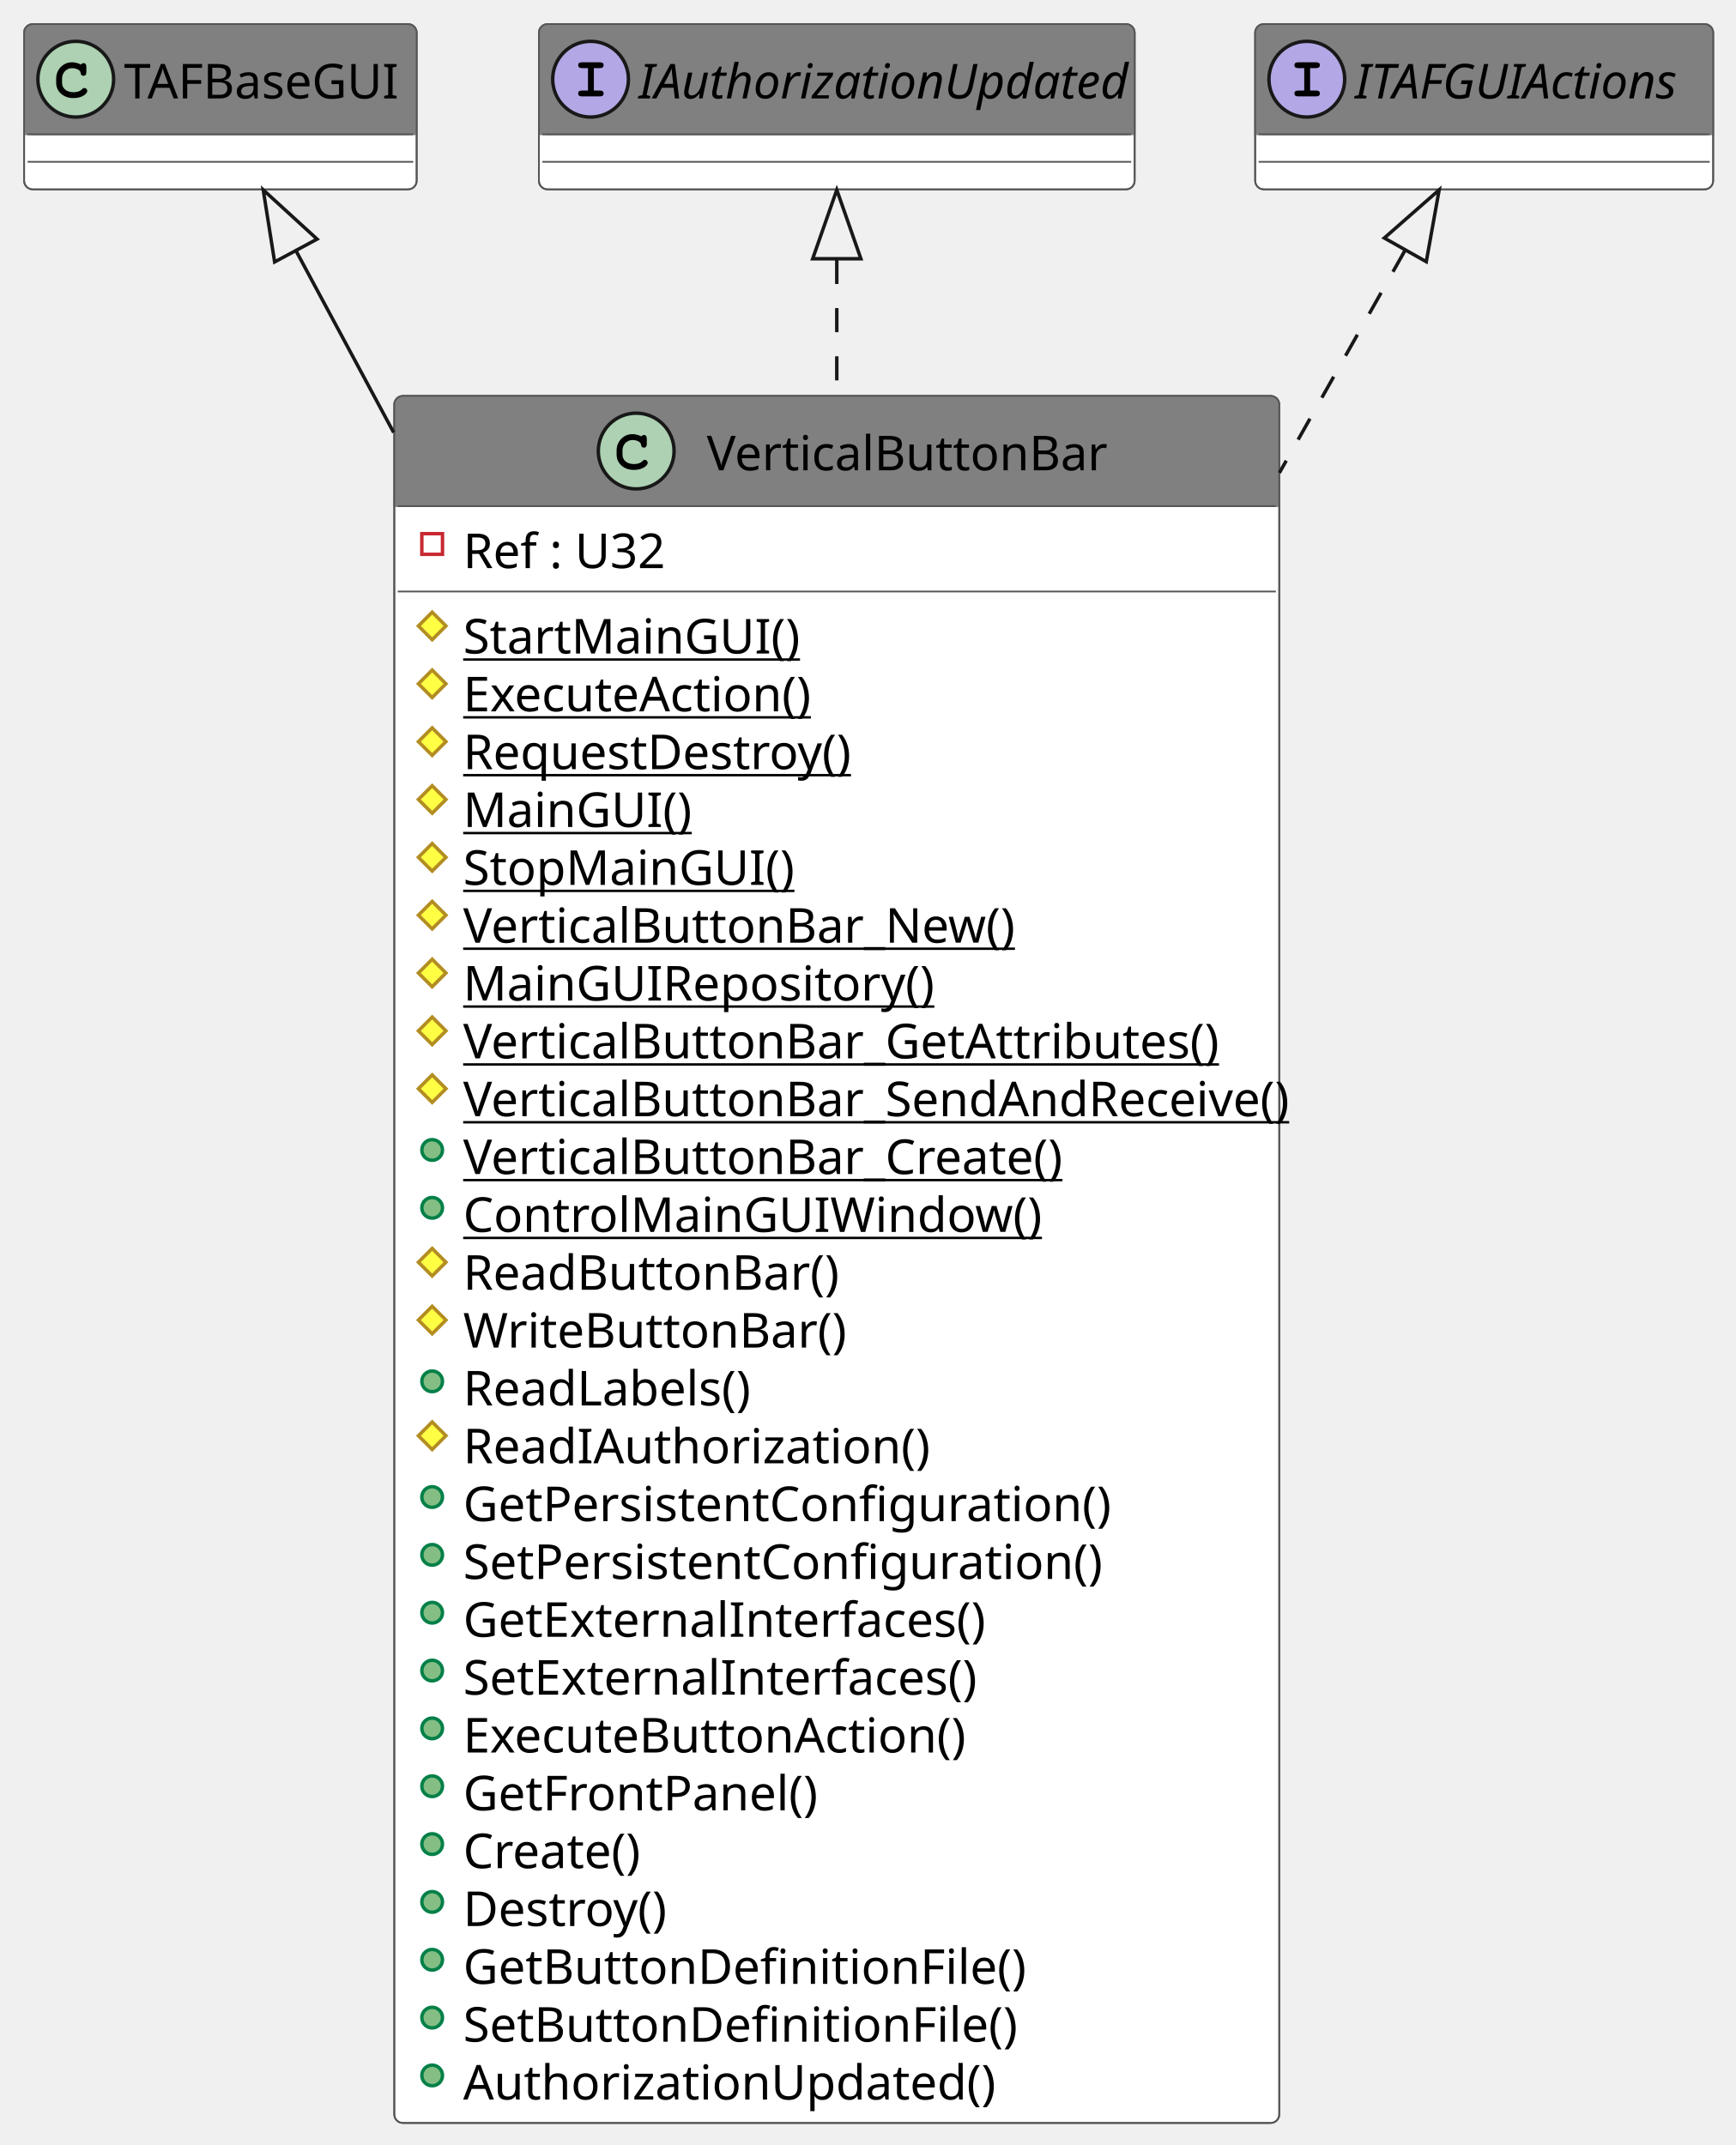
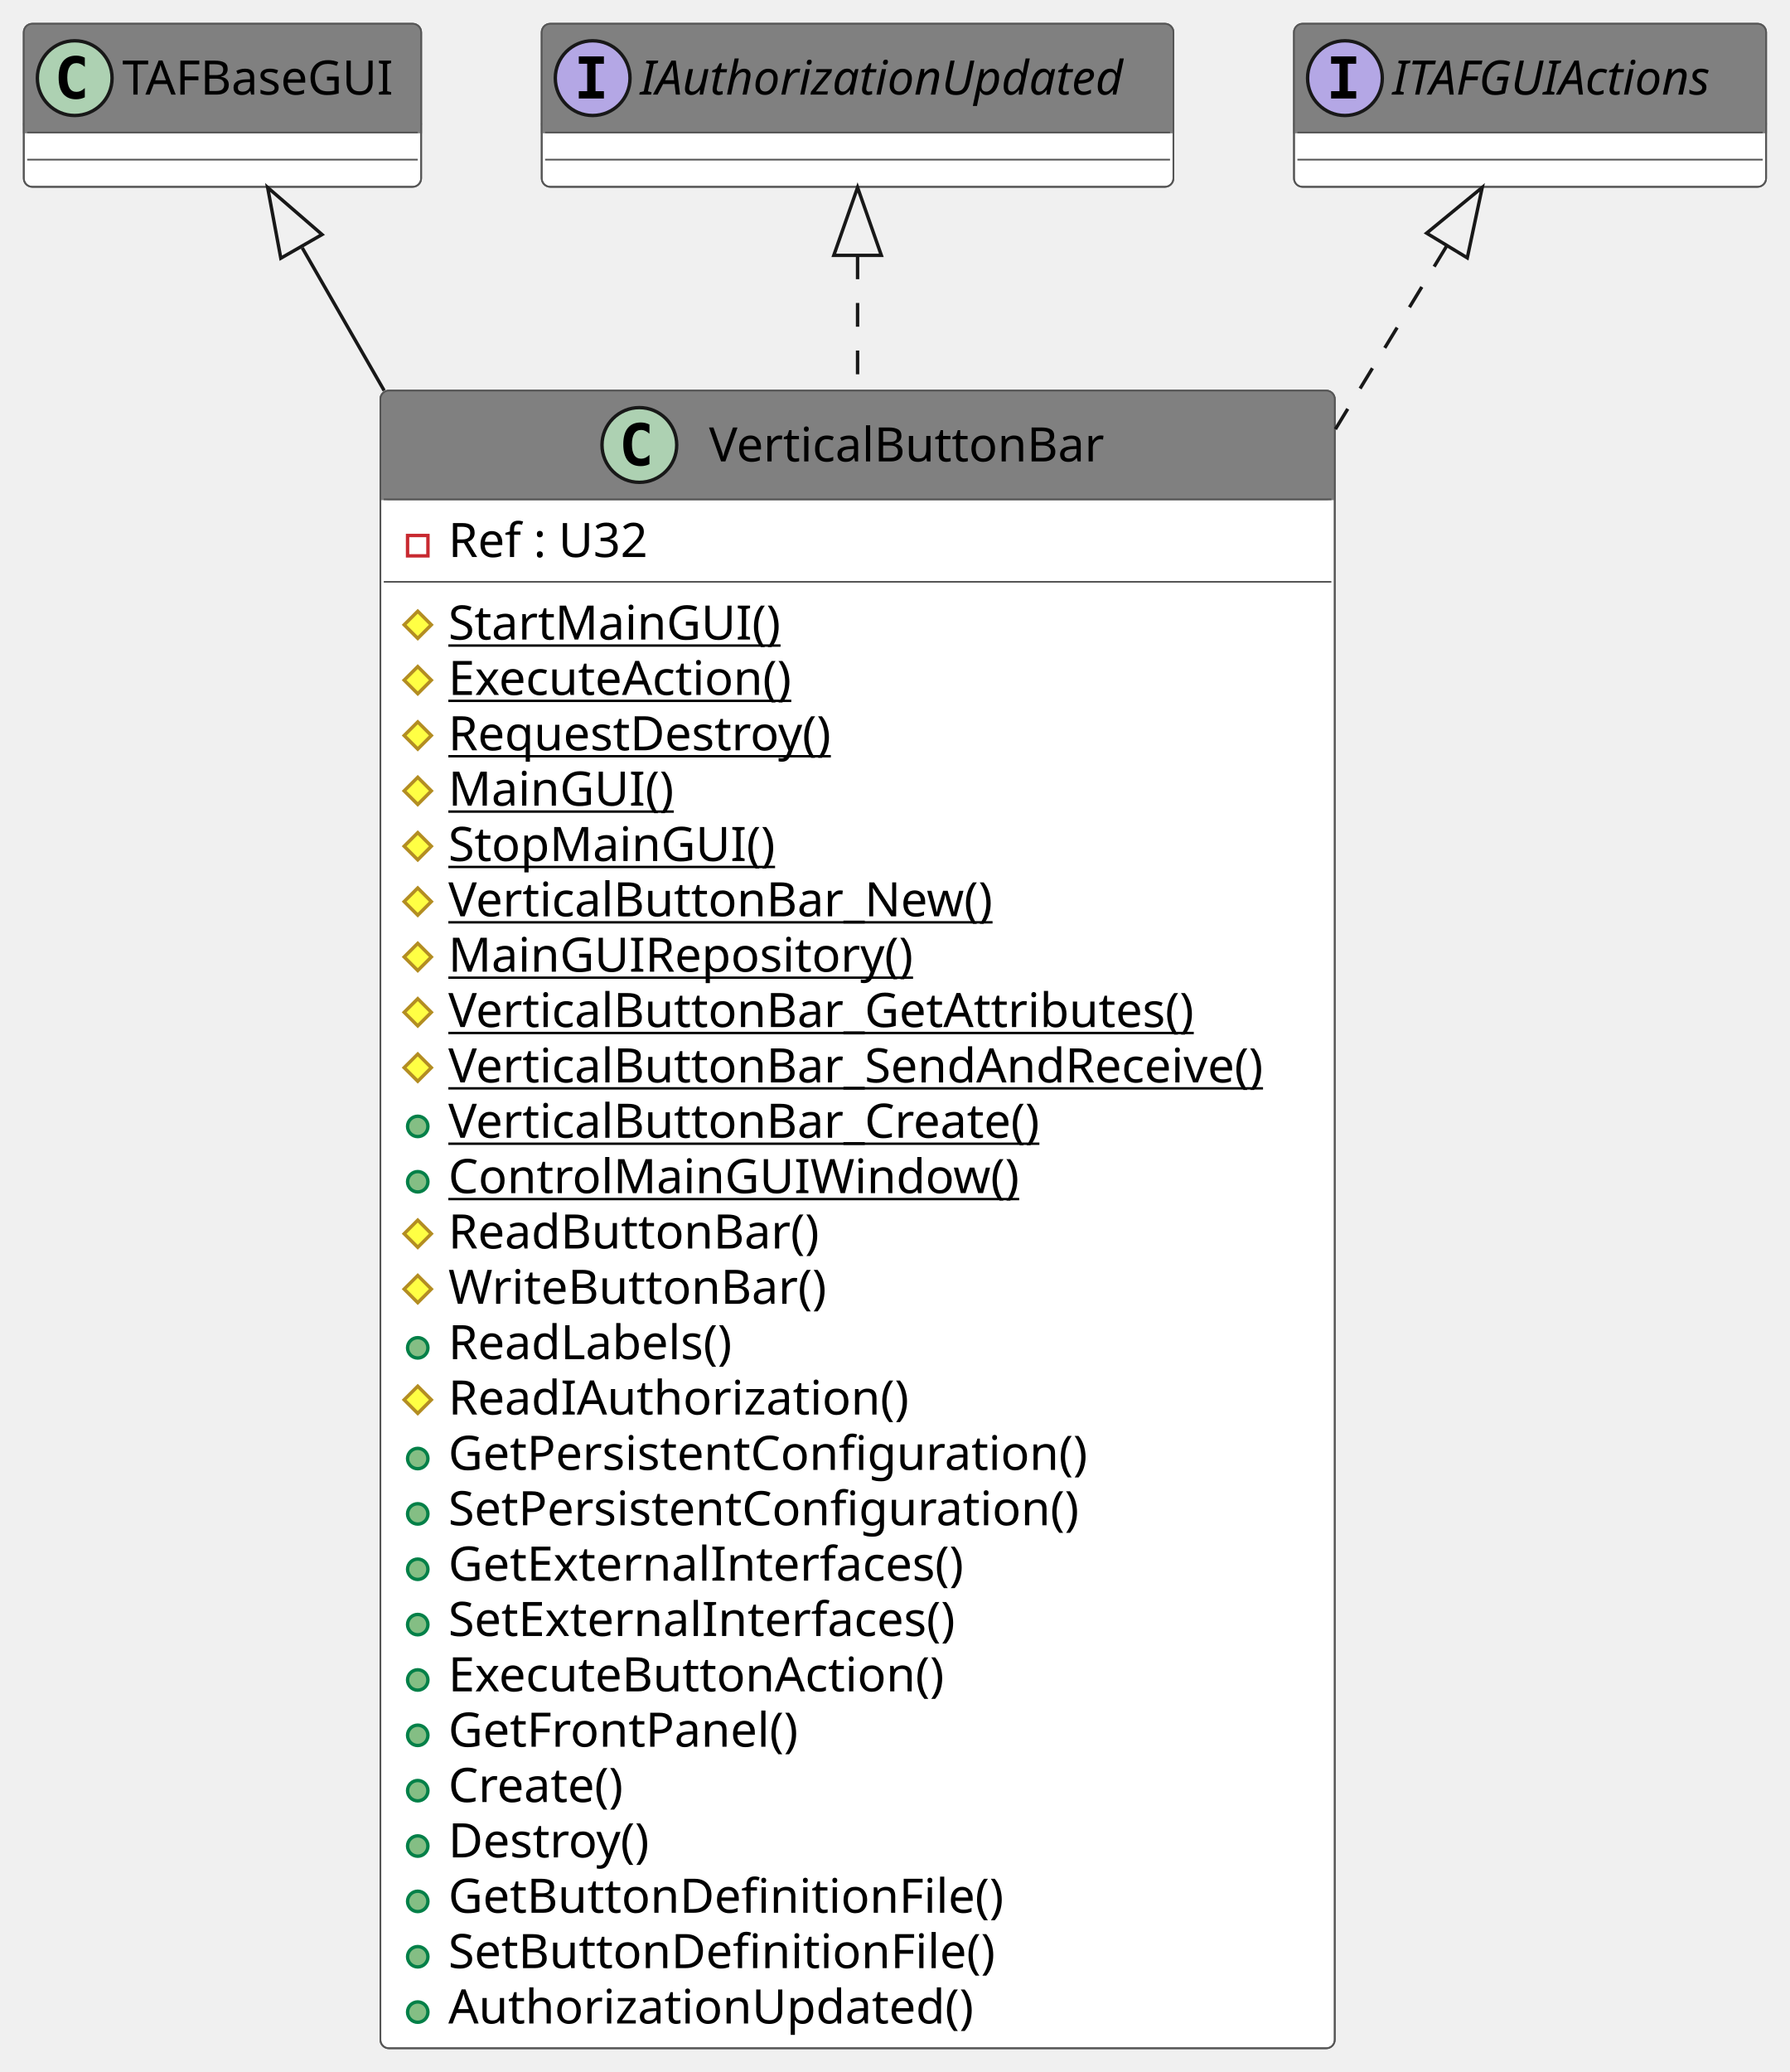
- <svg xmlns="http://www.w3.org/2000/svg" contentStyleType="text/css" height="623px" preserveAspectRatio="none" style="width:504px;height:623px;background:#FFFFFF;" version="1.1" viewBox="0 0 504 623" width="504px" zoomAndPan="magnify">
+ <svg xmlns="http://www.w3.org/2000/svg" contentStyleType="text/css" height="610px" preserveAspectRatio="none" style="width:527px;height:610px;background:#FFFFFF;" version="1.1" viewBox="0 0 527 610" width="527px" zoomAndPan="magnify">
  <defs />
  <g>
    <g id="elem_VerticalButtonBar">
-       <rect codeLine="8" fill="#FFFFFF" height="501.598" id="VerticalButtonBar" rx="2.5" ry="2.5" style="stroke:#555555;stroke-width:0.5;" width="257" x="114.5" y="115" />
-       <rect fill="#808080" height="32" rx="2.5" ry="2.5" style="stroke:#808080;stroke-width:0.5;" width="257" x="114.5" y="115" />
-       <rect fill="#808080" height="2.5" style="stroke:#808080;stroke-width:0.5;" width="257" x="114.5" y="144.5" />
-       <rect codeLine="8" fill="none" height="501.598" id="VerticalButtonBar" rx="2.5" ry="2.5" style="stroke:#555555;stroke-width:0.5;" width="257" x="114.5" y="115" />
-       <ellipse cx="184.75" cy="131" fill="#ADD1B2" rx="11" ry="11" style="stroke:#181818;stroke-width:1.0;" />
-       <path d="M184.109,134.781 Q184.906,134.781 185.469,134.594 Q186.047,134.391 186.281,134.172 Q186.531,133.938 186.766,133.75 Q187.016,133.547 187.234,133.547 Q187.578,133.547 187.828,133.812 Q188.094,134.062 188.094,134.391 Q188.094,135.125 186.922,135.812 Q185.766,136.484 184.062,136.484 Q181.906,136.484 180.484,135.219 Q179.062,133.953 179.062,132.016 L179.062,130.891 Q179.062,128.859 180.391,127.484 Q181.719,126.094 183.688,126.094 Q184.875,126.094 186.094,126.672 L186.266,126.75 Q186.562,126.344 186.984,126.344 Q187.469,126.344 187.641,126.641 Q187.828,126.922 187.828,127.469 L187.828,128.891 Q187.828,130.016 186.984,130.016 Q186.672,130.016 186.469,129.844 Q186.281,129.672 186.234,129.531 Q186.203,129.375 186.156,129.109 Q186.047,128.594 185.531,128.281 Q185.016,127.969 184.562,127.891 Q184.125,127.797 183.75,127.797 Q182.469,127.797 181.609,128.672 Q180.766,129.547 180.766,130.891 L180.766,131.984 Q180.766,133.266 181.672,134.031 Q182.578,134.781 184.109,134.781 Z " fill="#000000" />
-       <text fill="#000000" font-family="sans-serif" font-size="14" lengthAdjust="spacing" textLength="108" x="205.25" y="136.6">VerticalButtonBar</text>
-       <line style="stroke:#555555;stroke-width:0.5;" x1="115.5" x2="370.5" y1="147" y2="147" />
-       <rect fill="none" height="6" style="stroke:#C82930;stroke-width:1.0;" width="6" x="122.5" y="155" />
-       <text fill="#000000" font-family="sans-serif" font-size="14" lengthAdjust="spacing" textLength="59" x="134.5" y="165">Ref : U32</text>
-       <line style="stroke:#555555;stroke-width:0.5;" x1="115.5" x2="370.5" y1="171.8" y2="171.8" />
-       <polygon fill="#FFFF44" points="125.5,177.8,129.5,181.8,125.5,185.8,121.5,181.8" style="stroke:#B38D22;stroke-width:1.0;" />
-       <text fill="#000000" font-family="sans-serif" font-size="14" lengthAdjust="spacing" text-decoration="underline" textLength="96" x="134.5" y="189.8">StartMainGUI()</text>
-       <polygon fill="#FFFF44" points="125.5,194.6,129.5,198.6,125.5,202.6,121.5,198.6" style="stroke:#B38D22;stroke-width:1.0;" />
-       <text fill="#000000" font-family="sans-serif" font-size="14" lengthAdjust="spacing" text-decoration="underline" textLength="97" x="134.5" y="206.6">ExecuteAction()</text>
-       <polygon fill="#FFFF44" points="125.5,211.4,129.5,215.4,125.5,219.4,121.5,215.4" style="stroke:#B38D22;stroke-width:1.0;" />
-       <text fill="#000000" font-family="sans-serif" font-size="14" lengthAdjust="spacing" text-decoration="underline" textLength="108" x="134.5" y="223.4">RequestDestroy()</text>
-       <polygon fill="#FFFF44" points="125.5,228.2,129.5,232.2,125.5,236.2,121.5,232.2" style="stroke:#B38D22;stroke-width:1.0;" />
-       <text fill="#000000" font-family="sans-serif" font-size="14" lengthAdjust="spacing" text-decoration="underline" textLength="66" x="134.5" y="240.2">MainGUI()</text>
-       <polygon fill="#FFFF44" points="125.5,245,129.5,249,125.5,253,121.5,249" style="stroke:#B38D22;stroke-width:1.0;" />
-       <text fill="#000000" font-family="sans-serif" font-size="14" lengthAdjust="spacing" text-decoration="underline" textLength="94" x="134.5" y="257">StopMainGUI()</text>
-       <polygon fill="#FFFF44" points="125.5,261.8,129.5,265.8,125.5,269.8,121.5,265.8" style="stroke:#B38D22;stroke-width:1.0;" />
-       <text fill="#000000" font-family="sans-serif" font-size="14" lengthAdjust="spacing" text-decoration="underline" textLength="153" x="134.5" y="273.8">VerticalButtonBar_New()</text>
-       <polygon fill="#FFFF44" points="125.5,278.599,129.5,282.599,125.5,286.599,121.5,282.599" style="stroke:#B38D22;stroke-width:1.0;" />
-       <text fill="#000000" font-family="sans-serif" font-size="14" lengthAdjust="spacing" text-decoration="underline" textLength="131" x="134.5" y="290.599">MainGUIRepository()</text>
-       <polygon fill="#FFFF44" points="125.5,295.399,129.5,299.399,125.5,303.399,121.5,299.399" style="stroke:#B38D22;stroke-width:1.0;" />
-       <text fill="#000000" font-family="sans-serif" font-size="14" lengthAdjust="spacing" text-decoration="underline" textLength="207" x="134.5" y="307.399">VerticalButtonBar_GetAttributes()</text>
-       <polygon fill="#FFFF44" points="125.5,312.199,129.5,316.199,125.5,320.199,121.5,316.199" style="stroke:#B38D22;stroke-width:1.0;" />
-       <text fill="#000000" font-family="sans-serif" font-size="14" lengthAdjust="spacing" text-decoration="underline" textLength="231" x="134.5" y="324.199">VerticalButtonBar_SendAndReceive()</text>
-       <ellipse cx="125.5" cy="333.999" fill="#84BE84" rx="3" ry="3" style="stroke:#038048;stroke-width:1.0;" />
-       <text fill="#000000" font-family="sans-serif" font-size="14" lengthAdjust="spacing" text-decoration="underline" textLength="167" x="134.5" y="340.999">VerticalButtonBar_Create()</text>
-       <ellipse cx="125.5" cy="350.799" fill="#84BE84" rx="3" ry="3" style="stroke:#038048;stroke-width:1.0;" />
-       <text fill="#000000" font-family="sans-serif" font-size="14" lengthAdjust="spacing" text-decoration="underline" textLength="159" x="134.5" y="357.799">ControlMainGUIWindow()</text>
-       <polygon fill="#FFFF44" points="125.5,362.599,129.5,366.599,125.5,370.599,121.5,366.599" style="stroke:#B38D22;stroke-width:1.0;" />
-       <text fill="#000000" font-family="sans-serif" font-size="14" lengthAdjust="spacing" textLength="105" x="134.5" y="374.599">ReadButtonBar()</text>
-       <polygon fill="#FFFF44" points="125.5,379.399,129.5,383.399,125.5,387.399,121.5,383.399" style="stroke:#B38D22;stroke-width:1.0;" />
-       <text fill="#000000" font-family="sans-serif" font-size="14" lengthAdjust="spacing" textLength="104" x="134.5" y="391.399">WriteButtonBar()</text>
-       <ellipse cx="125.5" cy="401.199" fill="#84BE84" rx="3" ry="3" style="stroke:#038048;stroke-width:1.0;" />
-       <text fill="#000000" font-family="sans-serif" font-size="14" lengthAdjust="spacing" textLength="84" x="134.5" y="408.199">ReadLabels()</text>
-       <polygon fill="#FFFF44" points="125.5,412.999,129.5,416.999,125.5,420.999,121.5,416.999" style="stroke:#B38D22;stroke-width:1.0;" />
-       <text fill="#000000" font-family="sans-serif" font-size="14" lengthAdjust="spacing" textLength="128" x="134.5" y="424.999">ReadIAuthorization()</text>
-       <ellipse cx="125.5" cy="434.799" fill="#84BE84" rx="3" ry="3" style="stroke:#038048;stroke-width:1.0;" />
-       <text fill="#000000" font-family="sans-serif" font-size="14" lengthAdjust="spacing" textLength="176" x="134.5" y="441.799">GetPersistentConfiguration()</text>
-       <ellipse cx="125.5" cy="451.599" fill="#84BE84" rx="3" ry="3" style="stroke:#038048;stroke-width:1.0;" />
-       <text fill="#000000" font-family="sans-serif" font-size="14" lengthAdjust="spacing" textLength="174" x="134.5" y="458.599">SetPersistentConfiguration()</text>
-       <ellipse cx="125.5" cy="468.399" fill="#84BE84" rx="3" ry="3" style="stroke:#038048;stroke-width:1.0;" />
-       <text fill="#000000" font-family="sans-serif" font-size="14" lengthAdjust="spacing" textLength="144" x="134.5" y="475.399">GetExternalInterfaces()</text>
-       <ellipse cx="125.5" cy="485.199" fill="#84BE84" rx="3" ry="3" style="stroke:#038048;stroke-width:1.0;" />
-       <text fill="#000000" font-family="sans-serif" font-size="14" lengthAdjust="spacing" textLength="142" x="134.5" y="492.199">SetExternalInterfaces()</text>
-       <ellipse cx="125.5" cy="501.998" fill="#84BE84" rx="3" ry="3" style="stroke:#038048;stroke-width:1.0;" />
-       <text fill="#000000" font-family="sans-serif" font-size="14" lengthAdjust="spacing" textLength="137" x="134.5" y="508.998">ExecuteButtonAction()</text>
-       <ellipse cx="125.5" cy="518.798" fill="#84BE84" rx="3" ry="3" style="stroke:#038048;stroke-width:1.0;" />
-       <text fill="#000000" font-family="sans-serif" font-size="14" lengthAdjust="spacing" textLength="99" x="134.5" y="525.798">GetFrontPanel()</text>
-       <ellipse cx="125.5" cy="535.598" fill="#84BE84" rx="3" ry="3" style="stroke:#038048;stroke-width:1.0;" />
-       <text fill="#000000" font-family="sans-serif" font-size="14" lengthAdjust="spacing" textLength="51" x="134.5" y="542.598">Create()</text>
-       <ellipse cx="125.5" cy="552.398" fill="#84BE84" rx="3" ry="3" style="stroke:#038048;stroke-width:1.0;" />
-       <text fill="#000000" font-family="sans-serif" font-size="14" lengthAdjust="spacing" textLength="57" x="134.5" y="559.398">Destroy()</text>
-       <ellipse cx="125.5" cy="569.198" fill="#84BE84" rx="3" ry="3" style="stroke:#038048;stroke-width:1.0;" />
-       <text fill="#000000" font-family="sans-serif" font-size="14" lengthAdjust="spacing" textLength="150" x="134.5" y="576.198">GetButtonDefinitionFile()</text>
-       <ellipse cx="125.5" cy="585.998" fill="#84BE84" rx="3" ry="3" style="stroke:#038048;stroke-width:1.0;" />
-       <text fill="#000000" font-family="sans-serif" font-size="14" lengthAdjust="spacing" textLength="148" x="134.5" y="592.998">SetButtonDefinitionFile()</text>
-       <ellipse cx="125.5" cy="602.798" fill="#84BE84" rx="3" ry="3" style="stroke:#038048;stroke-width:1.0;" />
-       <text fill="#000000" font-family="sans-serif" font-size="14" lengthAdjust="spacing" textLength="144" x="134.5" y="609.798">AuthorizationUpdated()</text>
+       <rect codeLine="8" fill="#FFFFFF" height="488.016" id="VerticalButtonBar" rx="2.5" ry="2.5" style="stroke:#555555;stroke-width:0.5;" width="281" x="112" y="115" />
+       <rect fill="#808080" height="32" rx="2.5" ry="2.5" style="stroke:#808080;stroke-width:0.5;" width="281" x="112" y="115" />
+       <rect fill="#808080" height="2.5" style="stroke:#808080;stroke-width:0.5;" width="281" x="112" y="144.5" />
+       <rect codeLine="8" fill="none" height="488.016" id="VerticalButtonBar" rx="2.5" ry="2.5" style="stroke:#555555;stroke-width:0.5;" width="281" x="112" y="115" />
+       <ellipse cx="188.25" cy="131" fill="#ADD1B2" rx="11" ry="11" style="stroke:#181818;stroke-width:1.0;" />
+       <path d="M191.219,136.641 Q190.641,136.938 190,137.078 Q189.359,137.234 188.656,137.234 Q186.156,137.234 184.828,135.594 Q183.516,133.938 183.516,130.812 Q183.516,127.688 184.828,126.031 Q186.156,124.375 188.656,124.375 Q189.359,124.375 190,124.531 Q190.656,124.688 191.219,124.984 L191.219,127.703 Q190.594,127.125 190,126.859 Q189.406,126.578 188.781,126.578 Q187.438,126.578 186.75,127.656 Q186.062,128.719 186.062,130.812 Q186.062,132.906 186.75,133.984 Q187.438,135.047 188.781,135.047 Q189.406,135.047 190,134.781 Q190.594,134.5 191.219,133.922 L191.219,136.641 Z " fill="#000000" />
+       <text fill="#000000" font-family="sans-serif" font-size="14" lengthAdjust="spacing" textLength="120" x="208.75" y="135.847">VerticalButtonBar</text>
+       <line style="stroke:#555555;stroke-width:0.5;" x1="113" x2="392" y1="147" y2="147" />
+       <rect fill="none" height="6" style="stroke:#C82930;stroke-width:1.0;" width="6" x="120" y="157.648" />
+       <text fill="#000000" font-family="sans-serif" font-size="14" lengthAdjust="spacing" textLength="64" x="132" y="163.995">Ref : U32</text>
+       <line style="stroke:#555555;stroke-width:0.5;" x1="113" x2="392" y1="171.297" y2="171.297" />
+       <polygon fill="#FFFF44" points="123,179.945,127,183.945,123,187.945,119,183.945" style="stroke:#B38D22;stroke-width:1.0;" />
+       <text fill="#000000" font-family="sans-serif" font-size="14" lengthAdjust="spacing" text-decoration="underline" textLength="98" x="132" y="188.292">StartMainGUI()</text>
+       <polygon fill="#FFFF44" points="123,196.242,127,200.242,123,204.242,119,200.242" style="stroke:#B38D22;stroke-width:1.0;" />
+       <text fill="#000000" font-family="sans-serif" font-size="14" lengthAdjust="spacing" text-decoration="underline" textLength="109" x="132" y="204.589">ExecuteAction()</text>
+       <polygon fill="#FFFF44" points="123,212.539,127,216.539,123,220.539,119,216.539" style="stroke:#B38D22;stroke-width:1.0;" />
+       <text fill="#000000" font-family="sans-serif" font-size="14" lengthAdjust="spacing" text-decoration="underline" textLength="123" x="132" y="220.886">RequestDestroy()</text>
+       <polygon fill="#FFFF44" points="123,228.836,127,232.836,123,236.836,119,232.836" style="stroke:#B38D22;stroke-width:1.0;" />
+       <text fill="#000000" font-family="sans-serif" font-size="14" lengthAdjust="spacing" text-decoration="underline" textLength="66" x="132" y="237.183">MainGUI()</text>
+       <polygon fill="#FFFF44" points="123,245.133,127,249.133,123,253.133,119,249.133" style="stroke:#B38D22;stroke-width:1.0;" />
+       <text fill="#000000" font-family="sans-serif" font-size="14" lengthAdjust="spacing" text-decoration="underline" textLength="98" x="132" y="253.48">StopMainGUI()</text>
+       <polygon fill="#FFFF44" points="123,261.43,127,265.43,123,269.43,119,265.43" style="stroke:#B38D22;stroke-width:1.0;" />
+       <text fill="#000000" font-family="sans-serif" font-size="14" lengthAdjust="spacing" text-decoration="underline" textLength="167" x="132" y="269.776">VerticalButtonBar_New()</text>
+       <polygon fill="#FFFF44" points="123,277.727,127,281.727,123,285.727,119,281.727" style="stroke:#B38D22;stroke-width:1.0;" />
+       <text fill="#000000" font-family="sans-serif" font-size="14" lengthAdjust="spacing" text-decoration="underline" textLength="140" x="132" y="286.073">MainGUIRepository()</text>
+       <polygon fill="#FFFF44" points="123,294.023,127,298.023,123,302.023,119,298.023" style="stroke:#B38D22;stroke-width:1.0;" />
+       <text fill="#000000" font-family="sans-serif" font-size="14" lengthAdjust="spacing" text-decoration="underline" textLength="229" x="132" y="302.37">VerticalButtonBar_GetAttributes()</text>
+       <polygon fill="#FFFF44" points="123,310.32,127,314.32,123,318.32,119,314.32" style="stroke:#B38D22;stroke-width:1.0;" />
+       <text fill="#000000" font-family="sans-serif" font-size="14" lengthAdjust="spacing" text-decoration="underline" textLength="255" x="132" y="318.667">VerticalButtonBar_SendAndReceive()</text>
+       <ellipse cx="123" cy="331.617" fill="#84BE84" rx="3" ry="3" style="stroke:#038048;stroke-width:1.0;" />
+       <text fill="#000000" font-family="sans-serif" font-size="14" lengthAdjust="spacing" text-decoration="underline" textLength="183" x="132" y="334.964">VerticalButtonBar_Create()</text>
+       <ellipse cx="123" cy="347.914" fill="#84BE84" rx="3" ry="3" style="stroke:#038048;stroke-width:1.0;" />
+       <text fill="#000000" font-family="sans-serif" font-size="14" lengthAdjust="spacing" text-decoration="underline" textLength="170" x="132" y="351.261">ControlMainGUIWindow()</text>
+       <polygon fill="#FFFF44" points="123,359.211,127,363.211,123,367.211,119,363.211" style="stroke:#B38D22;stroke-width:1.0;" />
+       <text fill="#000000" font-family="sans-serif" font-size="14" lengthAdjust="spacing" textLength="116" x="132" y="367.558">ReadButtonBar()</text>
+       <polygon fill="#FFFF44" points="123,375.508,127,379.508,123,383.508,119,379.508" style="stroke:#B38D22;stroke-width:1.0;" />
+       <text fill="#000000" font-family="sans-serif" font-size="14" lengthAdjust="spacing" textLength="115" x="132" y="383.854">WriteButtonBar()</text>
+       <ellipse cx="123" cy="396.805" fill="#84BE84" rx="3" ry="3" style="stroke:#038048;stroke-width:1.0;" />
+       <text fill="#000000" font-family="sans-serif" font-size="14" lengthAdjust="spacing" textLength="90" x="132" y="400.151">ReadLabels()</text>
+       <polygon fill="#FFFF44" points="123,408.102,127,412.102,123,416.102,119,412.102" style="stroke:#B38D22;stroke-width:1.0;" />
+       <text fill="#000000" font-family="sans-serif" font-size="14" lengthAdjust="spacing" textLength="140" x="132" y="416.448">ReadIAuthorization()</text>
+       <ellipse cx="123" cy="429.398" fill="#84BE84" rx="3" ry="3" style="stroke:#038048;stroke-width:1.0;" />
+       <text fill="#000000" font-family="sans-serif" font-size="14" lengthAdjust="spacing" textLength="197" x="132" y="432.745">GetPersistentConfiguration()</text>
+       <ellipse cx="123" cy="445.695" fill="#84BE84" rx="3" ry="3" style="stroke:#038048;stroke-width:1.0;" />
+       <text fill="#000000" font-family="sans-serif" font-size="14" lengthAdjust="spacing" textLength="195" x="132" y="449.042">SetPersistentConfiguration()</text>
+       <ellipse cx="123" cy="461.992" fill="#84BE84" rx="3" ry="3" style="stroke:#038048;stroke-width:1.0;" />
+       <text fill="#000000" font-family="sans-serif" font-size="14" lengthAdjust="spacing" textLength="158" x="132" y="465.339">GetExternalInterfaces()</text>
+       <ellipse cx="123" cy="478.289" fill="#84BE84" rx="3" ry="3" style="stroke:#038048;stroke-width:1.0;" />
+       <text fill="#000000" font-family="sans-serif" font-size="14" lengthAdjust="spacing" textLength="156" x="132" y="481.636">SetExternalInterfaces()</text>
+       <ellipse cx="123" cy="494.586" fill="#84BE84" rx="3" ry="3" style="stroke:#038048;stroke-width:1.0;" />
+       <text fill="#000000" font-family="sans-serif" font-size="14" lengthAdjust="spacing" textLength="156" x="132" y="497.933">ExecuteButtonAction()</text>
+       <ellipse cx="123" cy="510.883" fill="#84BE84" rx="3" ry="3" style="stroke:#038048;stroke-width:1.0;" />
+       <text fill="#000000" font-family="sans-serif" font-size="14" lengthAdjust="spacing" textLength="109" x="132" y="514.23">GetFrontPanel()</text>
+       <ellipse cx="123" cy="527.18" fill="#84BE84" rx="3" ry="3" style="stroke:#038048;stroke-width:1.0;" />
+       <text fill="#000000" font-family="sans-serif" font-size="14" lengthAdjust="spacing" textLength="56" x="132" y="530.526">Create()</text>
+       <ellipse cx="123" cy="543.477" fill="#84BE84" rx="3" ry="3" style="stroke:#038048;stroke-width:1.0;" />
+       <text fill="#000000" font-family="sans-serif" font-size="14" lengthAdjust="spacing" textLength="64" x="132" y="546.823">Destroy()</text>
+       <ellipse cx="123" cy="559.773" fill="#84BE84" rx="3" ry="3" style="stroke:#038048;stroke-width:1.0;" />
+       <text fill="#000000" font-family="sans-serif" font-size="14" lengthAdjust="spacing" textLength="170" x="132" y="563.12">GetButtonDefinitionFile()</text>
+       <ellipse cx="123" cy="576.07" fill="#84BE84" rx="3" ry="3" style="stroke:#038048;stroke-width:1.0;" />
+       <text fill="#000000" font-family="sans-serif" font-size="14" lengthAdjust="spacing" textLength="168" x="132" y="579.417">SetButtonDefinitionFile()</text>
+       <ellipse cx="123" cy="592.367" fill="#84BE84" rx="3" ry="3" style="stroke:#038048;stroke-width:1.0;" />
+       <text fill="#000000" font-family="sans-serif" font-size="14" lengthAdjust="spacing" textLength="160" x="132" y="595.714">AuthorizationUpdated()</text>
    </g>
    <g id="elem_TAFBaseGUI">
-       <rect fill="#FFFFFF" height="48" id="TAFBaseGUI" rx="2.5" ry="2.5" style="stroke:#555555;stroke-width:0.5;" width="114" x="7" y="7" />
-       <rect fill="#808080" height="32" rx="2.5" ry="2.5" style="stroke:#808080;stroke-width:0.5;" width="114" x="7" y="7" />
-       <rect fill="#808080" height="2.5" style="stroke:#808080;stroke-width:0.5;" width="114" x="7" y="36.5" />
-       <rect fill="none" height="48" id="TAFBaseGUI" rx="2.5" ry="2.5" style="stroke:#555555;stroke-width:0.5;" width="114" x="7" y="7" />
+       <rect fill="#FFFFFF" height="48" id="TAFBaseGUI" rx="2.5" ry="2.5" style="stroke:#555555;stroke-width:0.5;" width="117" x="7" y="7" />
+       <rect fill="#808080" height="32" rx="2.5" ry="2.5" style="stroke:#808080;stroke-width:0.5;" width="117" x="7" y="7" />
+       <rect fill="#808080" height="2.5" style="stroke:#808080;stroke-width:0.5;" width="117" x="7" y="36.5" />
+       <rect fill="none" height="48" id="TAFBaseGUI" rx="2.5" ry="2.5" style="stroke:#555555;stroke-width:0.5;" width="117" x="7" y="7" />
      <ellipse cx="22" cy="23" fill="#ADD1B2" rx="11" ry="11" style="stroke:#181818;stroke-width:1.0;" />
-       <path d="M21.359,26.781 Q22.156,26.781 22.719,26.594 Q23.297,26.391 23.531,26.172 Q23.781,25.938 24.016,25.75 Q24.266,25.547 24.484,25.547 Q24.828,25.547 25.078,25.812 Q25.344,26.062 25.344,26.391 Q25.344,27.125 24.172,27.812 Q23.016,28.484 21.312,28.484 Q19.156,28.484 17.734,27.219 Q16.312,25.953 16.312,24.016 L16.312,22.891 Q16.312,20.859 17.641,19.484 Q18.969,18.094 20.938,18.094 Q22.125,18.094 23.344,18.672 L23.516,18.75 Q23.812,18.344 24.234,18.344 Q24.719,18.344 24.891,18.641 Q25.078,18.922 25.078,19.469 L25.078,20.891 Q25.078,22.016 24.234,22.016 Q23.922,22.016 23.719,21.844 Q23.531,21.672 23.484,21.531 Q23.453,21.375 23.406,21.109 Q23.297,20.594 22.781,20.281 Q22.266,19.969 21.812,19.891 Q21.375,19.797 21,19.797 Q19.719,19.797 18.859,20.672 Q18.016,21.547 18.016,22.891 L18.016,23.984 Q18.016,25.266 18.922,26.031 Q19.828,26.781 21.359,26.781 Z " fill="#000000" />
-       <text fill="#000000" font-family="sans-serif" font-size="14" lengthAdjust="spacing" textLength="82" x="36" y="28.6">TAFBaseGUI</text>
-       <line style="stroke:#555555;stroke-width:0.5;" x1="8" x2="120" y1="39" y2="39" />
-       <line style="stroke:#555555;stroke-width:0.5;" x1="8" x2="120" y1="47" y2="47" />
+       <path d="M24.969,28.641 Q24.391,28.938 23.75,29.078 Q23.109,29.234 22.406,29.234 Q19.906,29.234 18.578,27.594 Q17.266,25.938 17.266,22.812 Q17.266,19.688 18.578,18.031 Q19.906,16.375 22.406,16.375 Q23.109,16.375 23.75,16.531 Q24.406,16.688 24.969,16.984 L24.969,19.703 Q24.344,19.125 23.75,18.859 Q23.156,18.578 22.531,18.578 Q21.188,18.578 20.5,19.656 Q19.812,20.719 19.812,22.812 Q19.812,24.906 20.5,25.984 Q21.188,27.047 22.531,27.047 Q23.156,27.047 23.75,26.781 Q24.344,26.5 24.969,25.922 L24.969,28.641 Z " fill="#000000" />
+       <text fill="#000000" font-family="sans-serif" font-size="14" lengthAdjust="spacing" textLength="85" x="36" y="27.847">TAFBaseGUI</text>
+       <line style="stroke:#555555;stroke-width:0.5;" x1="8" x2="123" y1="39" y2="39" />
+       <line style="stroke:#555555;stroke-width:0.5;" x1="8" x2="123" y1="47" y2="47" />
    </g>
    <g id="elem_IAuthorizationUpdated">
-       <rect codeLine="40" fill="#FFFFFF" height="48" id="IAuthorizationUpdated" rx="2.5" ry="2.5" style="stroke:#555555;stroke-width:0.5;" width="173" x="156.5" y="7" />
-       <rect fill="#808080" height="32" rx="2.5" ry="2.5" style="stroke:#808080;stroke-width:0.5;" width="173" x="156.5" y="7" />
-       <rect fill="#808080" height="2.5" style="stroke:#808080;stroke-width:0.5;" width="173" x="156.5" y="36.5" />
-       <rect codeLine="40" fill="none" height="48" id="IAuthorizationUpdated" rx="2.5" ry="2.5" style="stroke:#555555;stroke-width:0.5;" width="173" x="156.5" y="7" />
-       <ellipse cx="171.5" cy="23" fill="#B4A7E5" rx="11" ry="11" style="stroke:#181818;stroke-width:1.0;" />
-       <path d="M174.172,26.297 Q174.719,26.297 175,26.484 Q175.281,26.656 175.281,27.156 Q175.281,28 174.172,28 L169.031,28 Q167.906,28 167.906,27.156 Q167.906,26.656 168.188,26.484 Q168.484,26.297 169.031,26.297 L170.75,26.297 L170.75,19.781 L169.031,19.781 Q167.906,19.781 167.906,18.938 Q167.906,18.453 168.188,18.281 Q168.484,18.094 169.031,18.094 L174.172,18.094 Q174.719,18.094 175,18.281 Q175.281,18.453 175.281,18.938 Q175.281,19.781 174.172,19.781 L172.453,19.781 L172.453,26.297 L174.172,26.297 Z " fill="#000000" />
-       <text fill="#000000" font-family="sans-serif" font-size="14" font-style="italic" lengthAdjust="spacing" textLength="141" x="185.5" y="28.6">IAuthorizationUpdated</text>
-       <line style="stroke:#555555;stroke-width:0.5;" x1="157.5" x2="328.5" y1="39" y2="39" />
-       <line style="stroke:#555555;stroke-width:0.5;" x1="157.5" x2="328.5" y1="47" y2="47" />
+       <rect codeLine="40" fill="#FFFFFF" height="48" id="IAuthorizationUpdated" rx="2.5" ry="2.5" style="stroke:#555555;stroke-width:0.5;" width="186" x="159.5" y="7" />
+       <rect fill="#808080" height="32" rx="2.5" ry="2.5" style="stroke:#808080;stroke-width:0.5;" width="186" x="159.5" y="7" />
+       <rect fill="#808080" height="2.5" style="stroke:#808080;stroke-width:0.5;" width="186" x="159.5" y="36.5" />
+       <rect codeLine="40" fill="none" height="48" id="IAuthorizationUpdated" rx="2.5" ry="2.5" style="stroke:#555555;stroke-width:0.5;" width="186" x="159.5" y="7" />
+       <ellipse cx="174.5" cy="23" fill="#B4A7E5" rx="11" ry="11" style="stroke:#181818;stroke-width:1.0;" />
+       <path d="M170.422,18.766 L170.422,16.609 L177.812,16.609 L177.812,18.766 L175.344,18.766 L175.344,26.844 L177.812,26.844 L177.812,29 L170.422,29 L170.422,26.844 L172.891,26.844 L172.891,18.766 L170.422,18.766 Z " fill="#000000" />
+       <text fill="#000000" font-family="sans-serif" font-size="14" font-style="italic" lengthAdjust="spacing" textLength="154" x="188.5" y="27.847">IAuthorizationUpdated</text>
+       <line style="stroke:#555555;stroke-width:0.5;" x1="160.5" x2="344.5" y1="39" y2="39" />
+       <line style="stroke:#555555;stroke-width:0.5;" x1="160.5" x2="344.5" y1="47" y2="47" />
    </g>
    <g id="elem_ITAFGUIActions">
-       <rect codeLine="42" fill="#FFFFFF" height="48" id="ITAFGUIActions" rx="2.5" ry="2.5" style="stroke:#555555;stroke-width:0.5;" width="133" x="364.5" y="7" />
-       <rect fill="#808080" height="32" rx="2.5" ry="2.5" style="stroke:#808080;stroke-width:0.5;" width="133" x="364.5" y="7" />
-       <rect fill="#808080" height="2.5" style="stroke:#808080;stroke-width:0.5;" width="133" x="364.5" y="36.5" />
-       <rect codeLine="42" fill="none" height="48" id="ITAFGUIActions" rx="2.5" ry="2.5" style="stroke:#555555;stroke-width:0.5;" width="133" x="364.5" y="7" />
-       <ellipse cx="379.5" cy="23" fill="#B4A7E5" rx="11" ry="11" style="stroke:#181818;stroke-width:1.0;" />
-       <path d="M382.172,26.297 Q382.719,26.297 383,26.484 Q383.281,26.656 383.281,27.156 Q383.281,28 382.172,28 L377.031,28 Q375.906,28 375.906,27.156 Q375.906,26.656 376.188,26.484 Q376.484,26.297 377.031,26.297 L378.75,26.297 L378.75,19.781 L377.031,19.781 Q375.906,19.781 375.906,18.938 Q375.906,18.453 376.188,18.281 Q376.484,18.094 377.031,18.094 L382.172,18.094 Q382.719,18.094 383,18.281 Q383.281,18.453 383.281,18.938 Q383.281,19.781 382.172,19.781 L380.453,19.781 L380.453,26.297 L382.172,26.297 Z " fill="#000000" />
-       <text fill="#000000" font-family="sans-serif" font-size="14" font-style="italic" lengthAdjust="spacing" textLength="101" x="393.5" y="28.6">ITAFGUIActions</text>
-       <line style="stroke:#555555;stroke-width:0.5;" x1="365.5" x2="496.5" y1="39" y2="39" />
-       <line style="stroke:#555555;stroke-width:0.5;" x1="365.5" x2="496.5" y1="47" y2="47" />
+       <rect codeLine="42" fill="#FFFFFF" height="48" id="ITAFGUIActions" rx="2.5" ry="2.5" style="stroke:#555555;stroke-width:0.5;" width="139" x="381" y="7" />
+       <rect fill="#808080" height="32" rx="2.5" ry="2.5" style="stroke:#808080;stroke-width:0.5;" width="139" x="381" y="7" />
+       <rect fill="#808080" height="2.5" style="stroke:#808080;stroke-width:0.5;" width="139" x="381" y="36.5" />
+       <rect codeLine="42" fill="none" height="48" id="ITAFGUIActions" rx="2.5" ry="2.5" style="stroke:#555555;stroke-width:0.5;" width="139" x="381" y="7" />
+       <ellipse cx="396" cy="23" fill="#B4A7E5" rx="11" ry="11" style="stroke:#181818;stroke-width:1.0;" />
+       <path d="M391.922,18.766 L391.922,16.609 L399.312,16.609 L399.312,18.766 L396.844,18.766 L396.844,26.844 L399.312,26.844 L399.312,29 L391.922,29 L391.922,26.844 L394.391,26.844 L394.391,18.766 L391.922,18.766 Z " fill="#000000" />
+       <text fill="#000000" font-family="sans-serif" font-size="14" font-style="italic" lengthAdjust="spacing" textLength="107" x="410" y="27.847">ITAFGUIActions</text>
+       <line style="stroke:#555555;stroke-width:0.5;" x1="382" x2="519" y1="39" y2="39" />
+       <line style="stroke:#555555;stroke-width:0.5;" x1="382" x2="519" y1="47" y2="47" />
    </g>
    <g id="link_TAFBaseGUI_VerticalButtonBar">
-       <path codeLine="38" d="M86.05,73.01 C94.03,87.87 103.72,105.89 114.32,125.62 " fill="none" id="TAFBaseGUI-backto-VerticalButtonBar" style="stroke:#181818;stroke-width:1.0;" />
-       <polygon fill="none" points="79.75,76.08,76.44,55.15,92.08,69.45,79.75,76.08" style="stroke:#181818;stroke-width:1.0;" />
+       <path codeLine="38" d="M89,72.97 C95.98,85.13 104.17,99.41 113.11,114.99 " fill="none" id="TAFBaseGUI-backto-VerticalButtonBar" style="stroke:#181818;stroke-width:1.0;" />
+       <polygon fill="none" points="82.68,76.02,78.8,55.18,94.82,69.05,82.68,76.02" style="stroke:#181818;stroke-width:1.0;" />
    </g>
    <g id="link_IAuthorizationUpdated_VerticalButtonBar">
-       <path codeLine="39" d="M243,75.48 C243,86.98 243,100.25 243,114.65 " fill="none" id="IAuthorizationUpdated-backto-VerticalButtonBar" style="stroke:#181818;stroke-width:1.0;stroke-dasharray:7.0,7.0;" />
-       <polygon fill="none" points="236,75.15,243,55.15,250,75.15,236,75.15" style="stroke:#181818;stroke-width:1.0;" />
+       <path codeLine="39" d="M252.5,75.19 C252.5,86.85 252.5,100.35 252.5,114.99 " fill="none" id="IAuthorizationUpdated-backto-VerticalButtonBar" style="stroke:#181818;stroke-width:1.0;stroke-dasharray:7.0,7.0;" />
+       <polygon fill="none" points="245.5,75.18,252.5,55.18,259.5,75.18,245.5,75.18" style="stroke:#181818;stroke-width:1.0;" />
    </g>
    <g id="link_ITAFGUIActions_VerticalButtonBar">
-       <path codeLine="41" d="M407.95,72.84 C397.91,90.61 385.29,112.96 371.53,137.34 " fill="none" id="ITAFGUIActions-backto-VerticalButtonBar" style="stroke:#181818;stroke-width:1.0;stroke-dasharray:7.0,7.0;" />
-       <polygon fill="none" points="402,69.13,417.93,55.15,414.19,76.01,402,69.13" style="stroke:#181818;stroke-width:1.0;" />
+       <path codeLine="41" d="M425.9,72.51 C416.67,87.7 405.41,106.24 393.09,126.52 " fill="none" id="ITAFGUIActions-backto-VerticalButtonBar" style="stroke:#181818;stroke-width:1.0;stroke-dasharray:7.0,7.0;" />
+       <polygon fill="none" points="420.05,68.64,436.42,55.18,432.02,75.91,420.05,68.64" style="stroke:#181818;stroke-width:1.0;" />
    </g>
  </g>
</svg>
